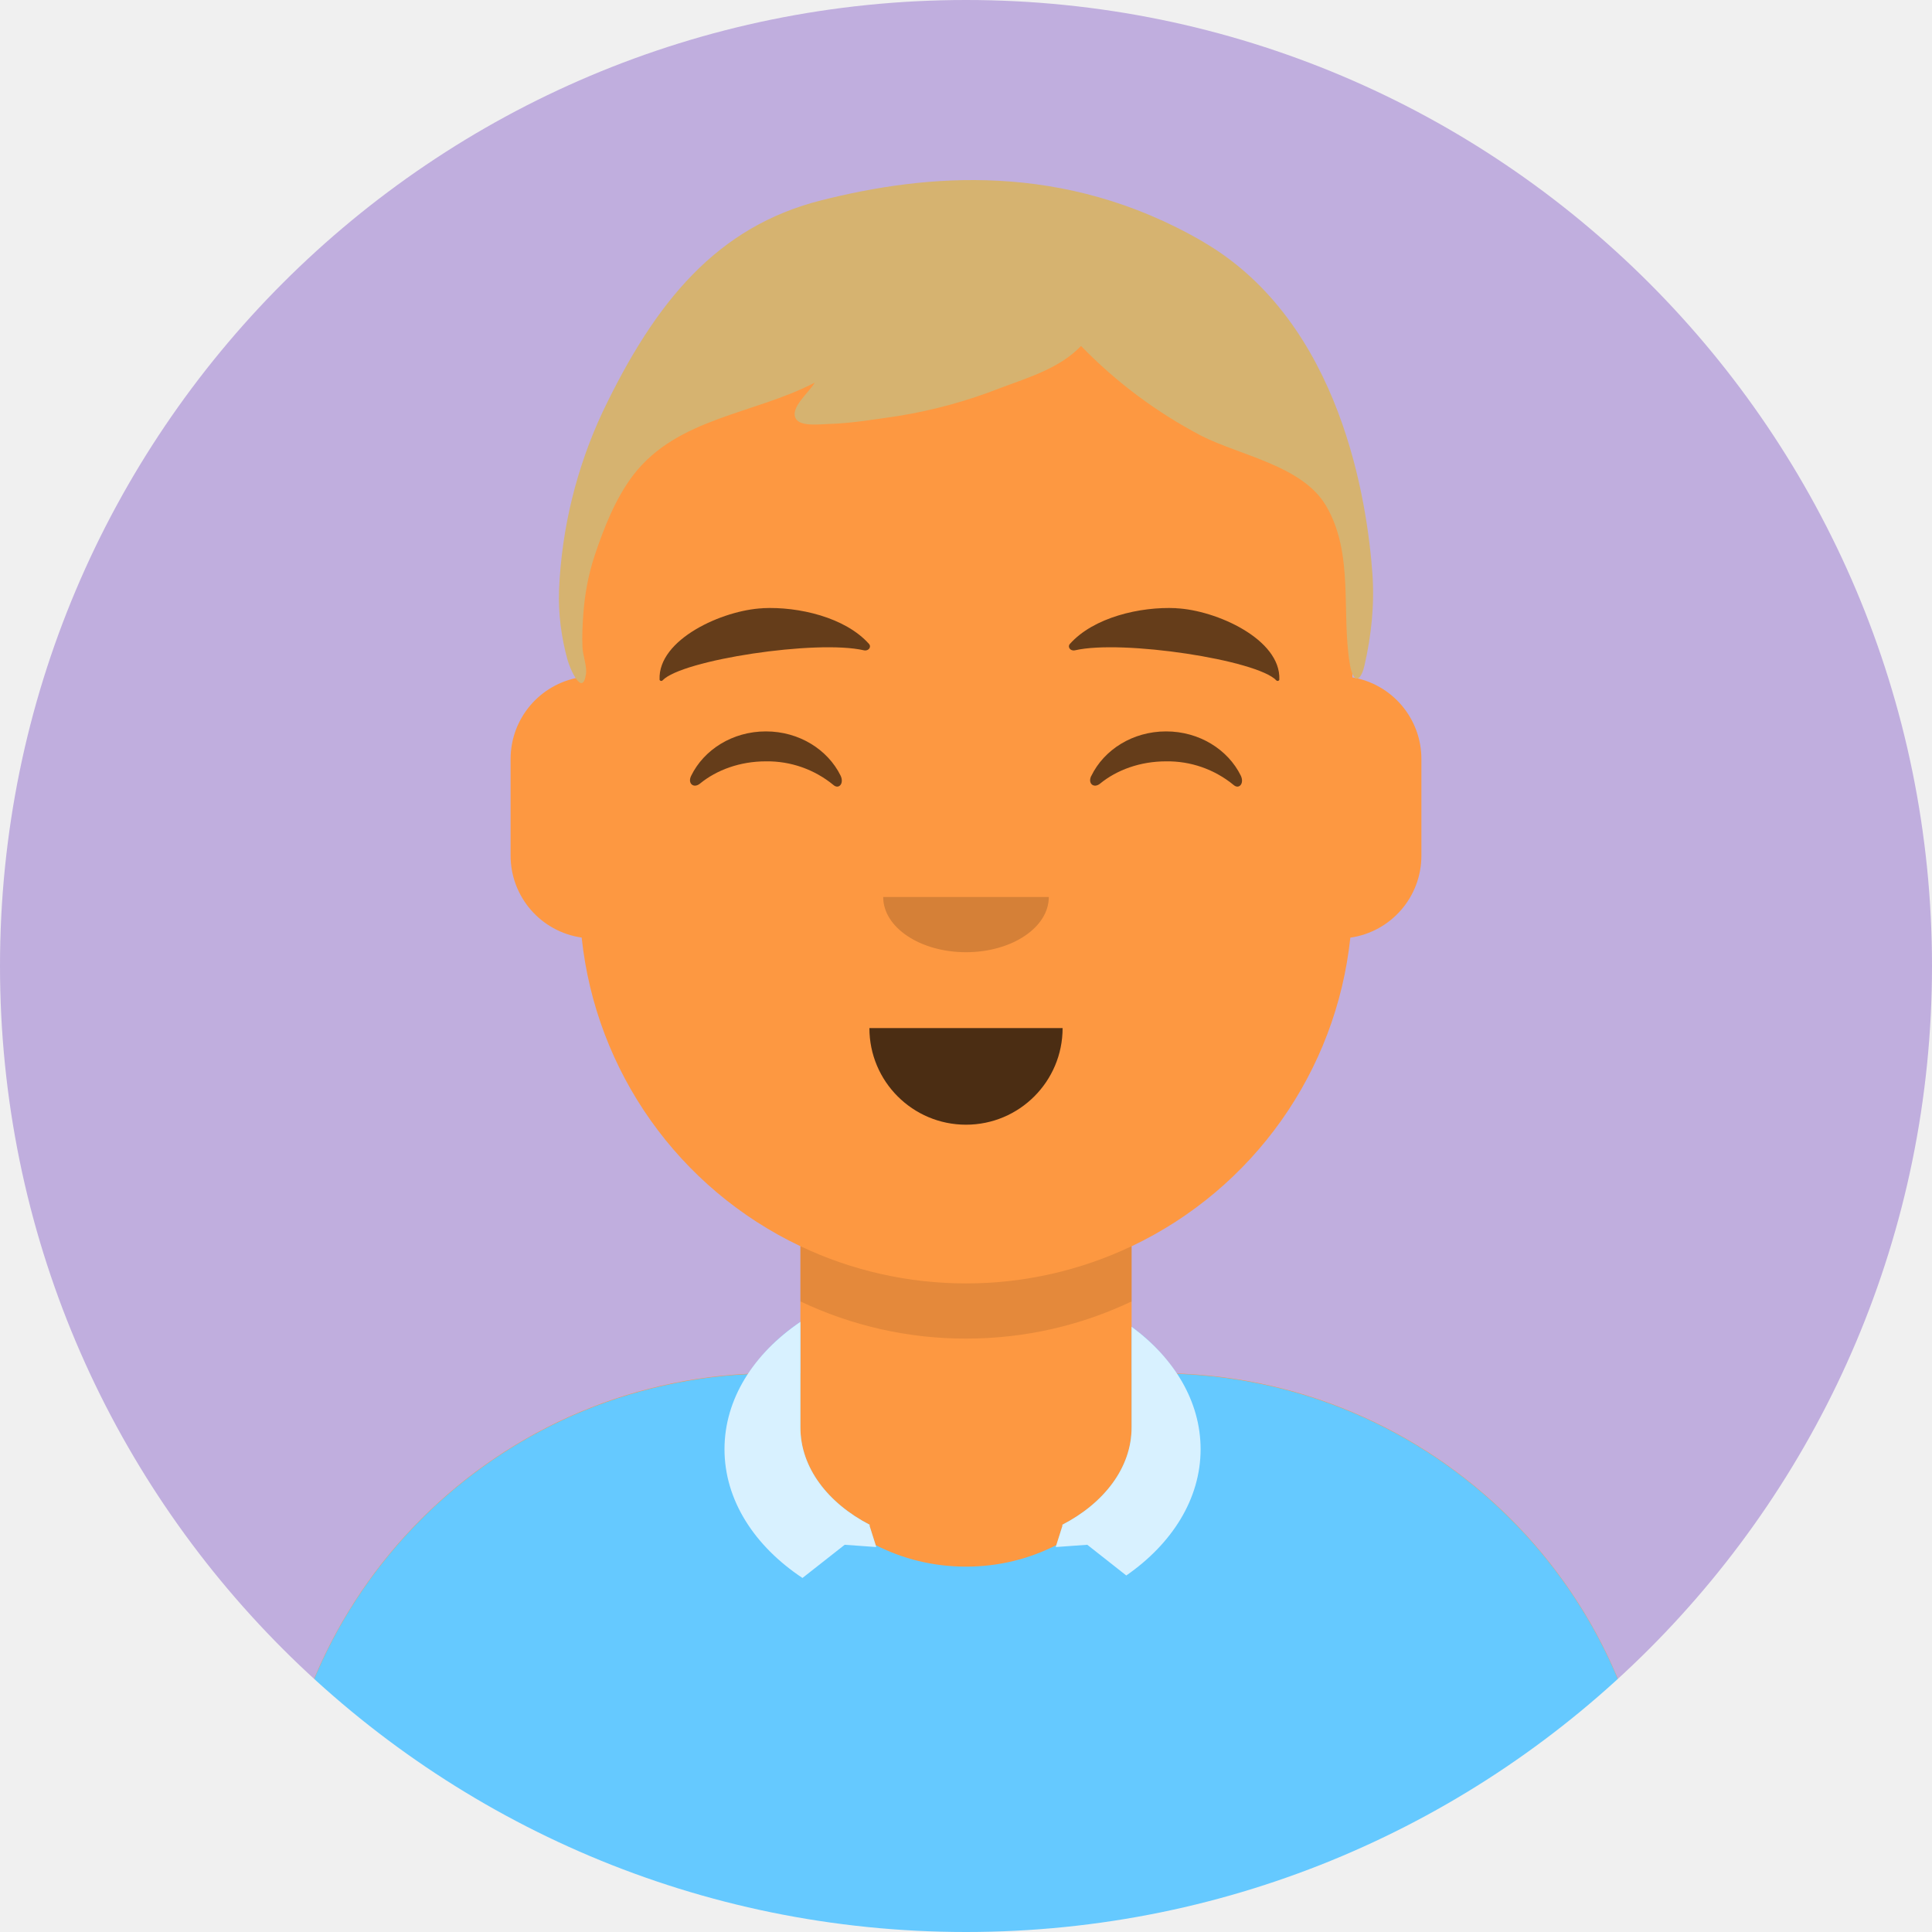
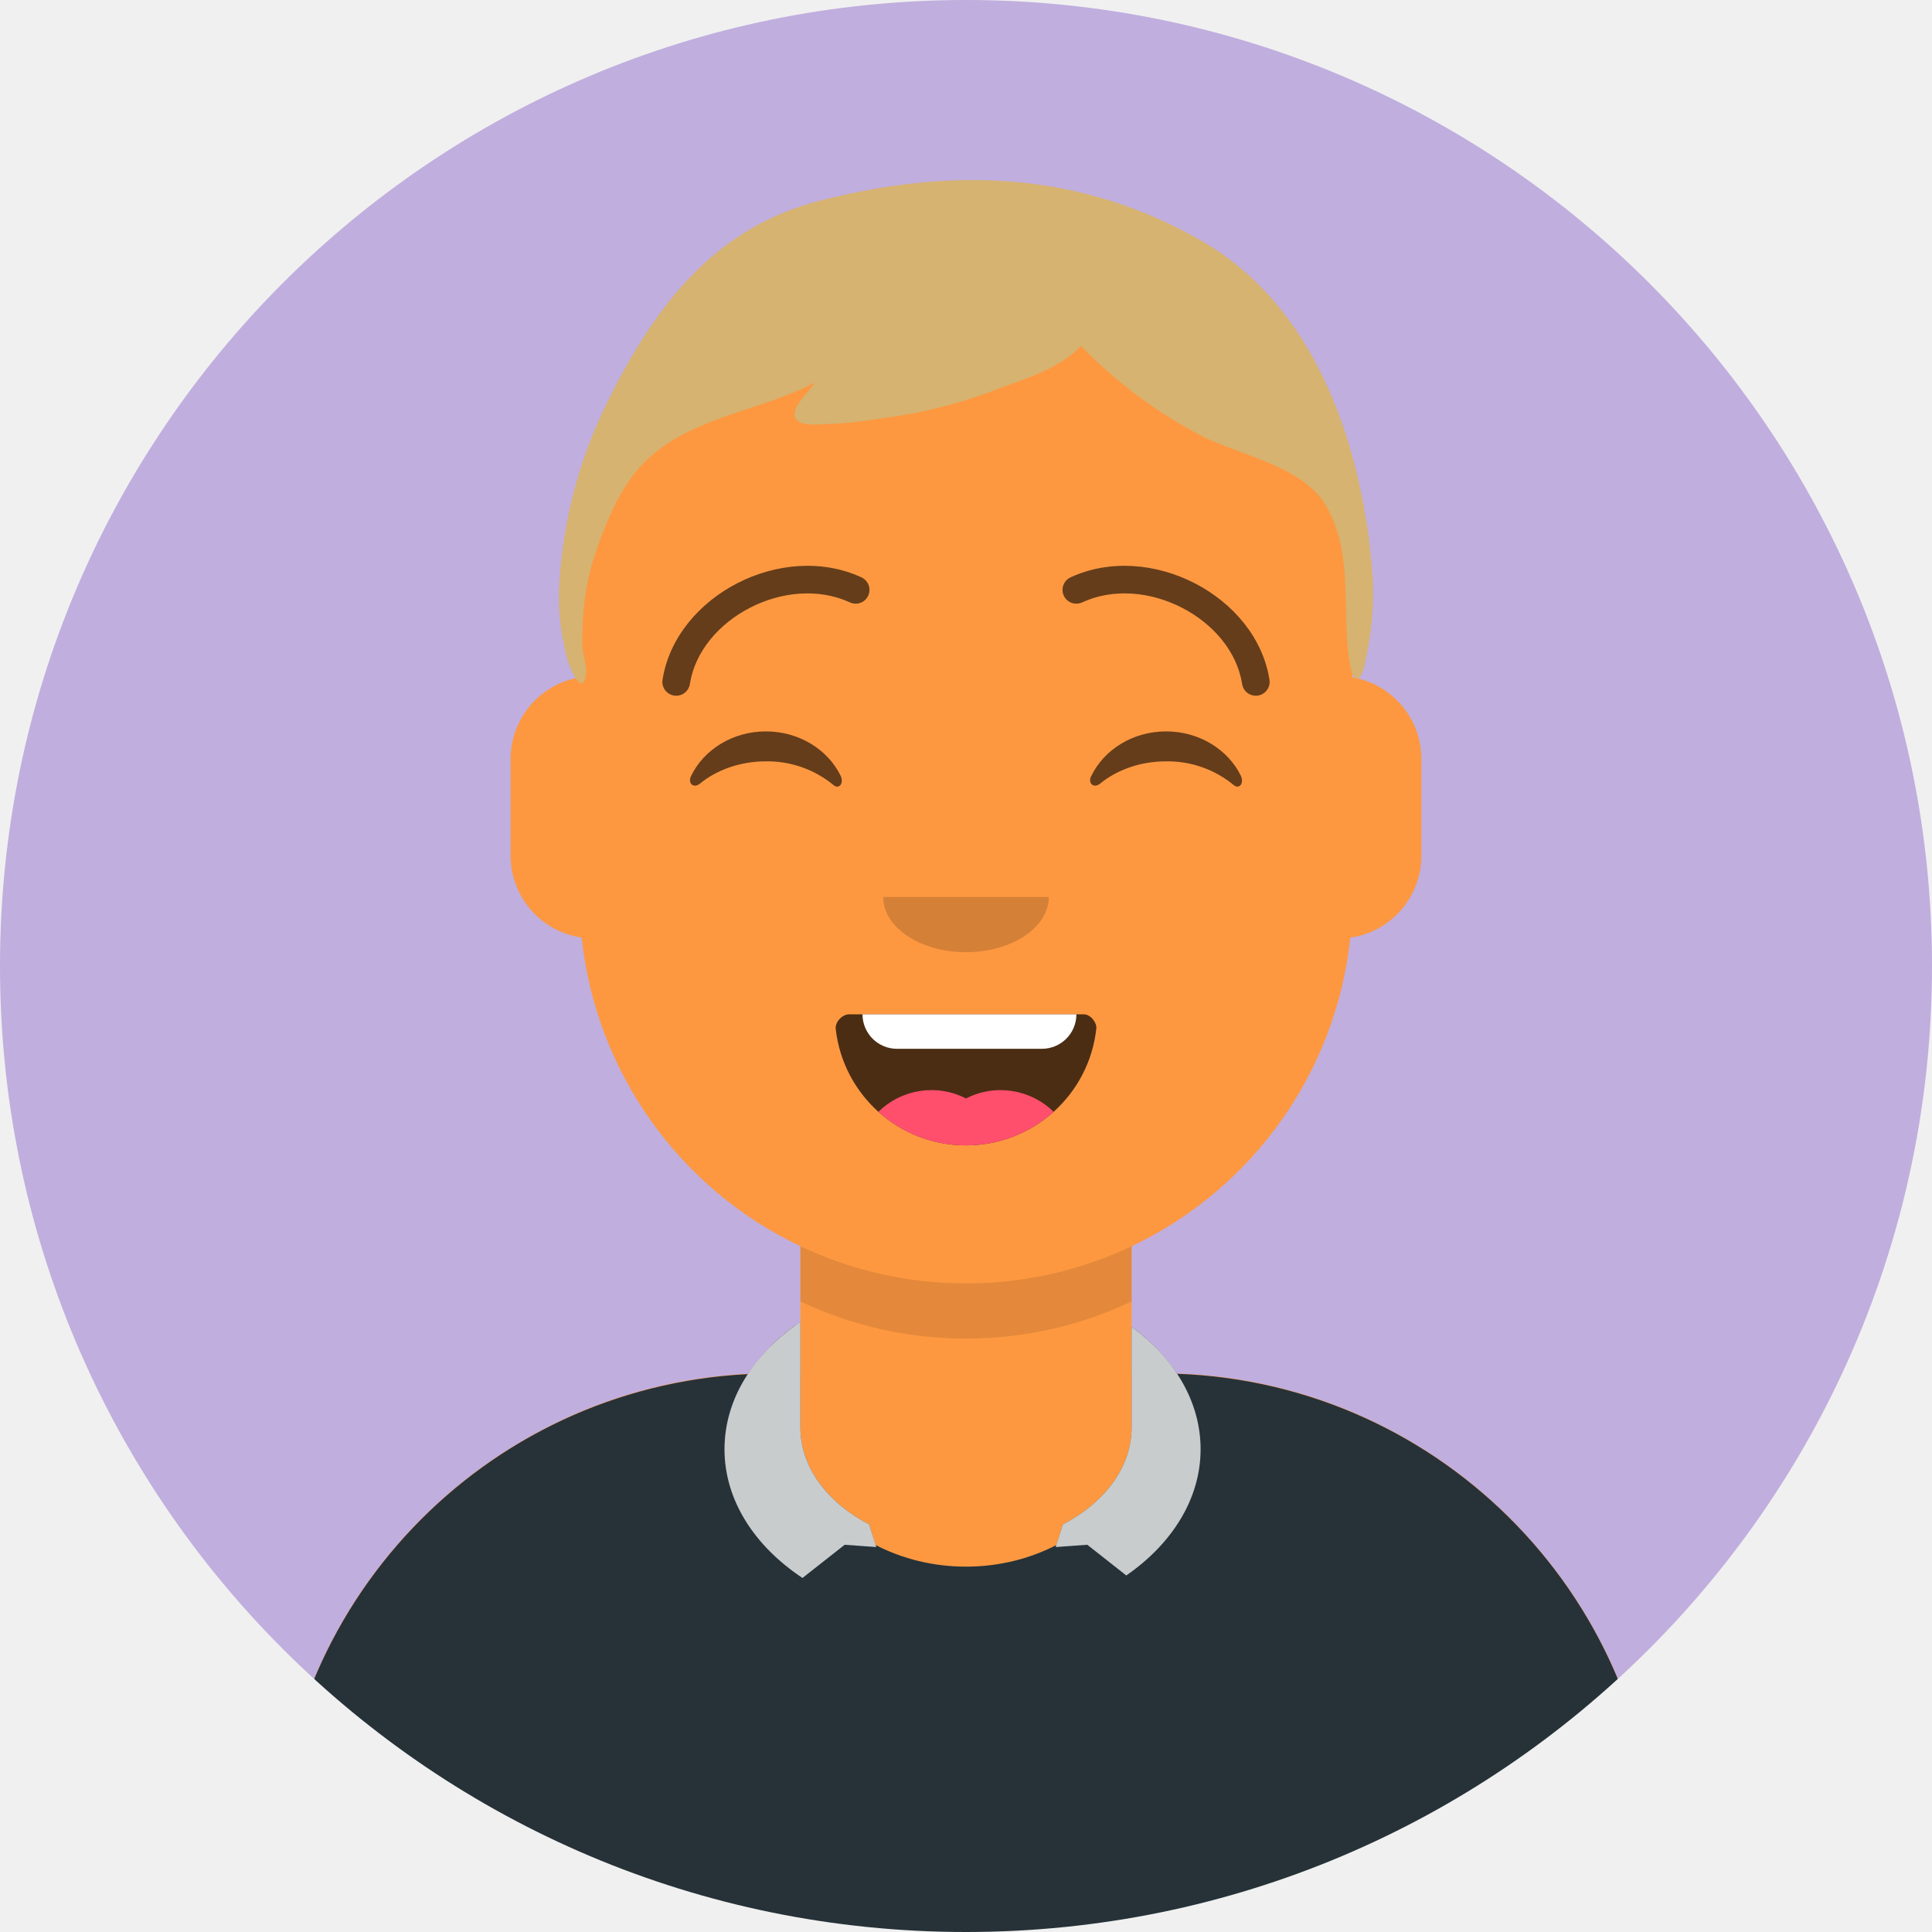
<svg xmlns="http://www.w3.org/2000/svg" viewBox="0 0 280 280" fill="none" shape-rendering="auto">
  <mask id="viewboxMask">
    <rect width="280" height="280" rx="140" ry="140" x="0" y="0" fill="#fff" />
  </mask>
  <g mask="url(#viewboxMask)">
    <rect fill="#c0aede" width="280" height="280" x="0" y="0" />
    <g transform="translate(8)">
      <path d="M132 36a56 56 0 0 0-56 56v6.17A12 12 0 0 0 66 110v14a12 12 0 0 0 10.3 11.88 56.04 56.04 0 0 0 31.7 44.73v18.4h-4a72 72 0 0 0-72 72v9h200v-9a72 72 0 0 0-72-72h-4v-18.39a56.04 56.04 0 0 0 31.7-44.73A12 12 0 0 0 198 124v-14a12 12 0 0 0-10-11.83V92a56 56 0 0 0-56-56Z" fill="#fd9841" />
      <path d="M108 180.61v8a55.79 55.79 0 0 0 24 5.39c8.59 0 16.73-1.93 24-5.39v-8a55.79 55.79 0 0 1-24 5.39 55.79 55.79 0 0 1-24-5.39Z" fill="#000" fill-opacity=".1" />
      <g transform="translate(0 170)">
-         <path d="M100.37 29.14a27.6 27.6 0 0 1 7.63-7.57v15.3c0 5.83 3.98 10.98 10.08 14.13l-.08.06.9 2.86c3.89 2 8.35 3.13 13.1 3.13s9.21-1.13 13.1-3.13l.9-2.86-.08-.06c6.1-3.15 10.08-8.3 10.08-14.12v-14.6a27.1 27.1 0 0 1 6.6 6.82 72 72 0 0 1 69.4 71.95V110H32v-8.95a72 72 0 0 1 68.37-71.9Z" fill="#65c9ff" />
+         <path d="M100.37 29.14a27.6 27.6 0 0 1 7.63-7.57v15.3c0 5.83 3.98 10.98 10.08 14.13l-.08.06.9 2.86c3.89 2 8.35 3.13 13.1 3.13s9.21-1.13 13.1-3.13l.9-2.86-.08-.06c6.1-3.15 10.08-8.3 10.08-14.12v-14.6a27.1 27.1 0 0 1 6.6 6.82 72 72 0 0 1 69.4 71.95V110H32v-8.95a72 72 0 0 1 68.37-71.9Z" fill="#263238" />
        <path d="M108 21.57c-6.77 4.6-11 11.17-11 18.46 0 7.4 4.36 14.05 11.3 18.66l6.12-4.81 4.58.33-1-3.15.08-.06c-6.1-3.15-10.08-8.3-10.08-14.12v-15.3ZM156 36.88c0 5.82-3.98 10.97-10.08 14.12l.08.06-1 3.15 4.58-.33 5.65 4.45c6.63-4.6 10.77-11.1 10.77-18.3 0-6.92-3.82-13.2-10-17.75v14.6Z" fill="#fff" fill-opacity=".75" />
      </g>
      <g transform="translate(78 134)">
-         <path fill-rule="evenodd" clip-rule="evenodd" d="M40 15a14 14 0 1 0 28 0" fill="#000" fill-opacity=".7" />
+         <path fill-rule="evenodd" clip-rule="evenodd" d="M35.12 15.13a19 19 0 0 0 37.77-.09c.08-.77-.77-2.04-1.85-2.04H37.1C36 13 35 14.18 35.12 15.13Z" fill="#000" fill-opacity=".7" />
+         <path d="M70 13H39a5 5 0 0 0 5 5h21a5 5 0 0 0 5-5Z" fill="#fff" />
+         <path d="M66.7 27.14A10.96 10.96 0 0 0 54 25.2a10.95 10.95 0 0 0-12.7 1.94A18.93 18.93 0 0 0 54 32c4.88 0 9.33-1.84 12.7-4.86Z" fill="#FF4F6D" />
      </g>
      <g transform="translate(104 122)">
        <path fill-rule="evenodd" clip-rule="evenodd" d="M16 8c0 4.42 5.37 8 12 8s12-3.58 12-8" fill="#000" fill-opacity=".16" />
      </g>
      <g transform="translate(76 90)">
        <path d="M16.16 22.45c1.85-3.8 6-6.45 10.84-6.45 4.81 0 8.96 2.63 10.82 6.4.55 1.13-.24 2.05-1.03 1.37a15.05 15.05 0 0 0-9.8-3.43c-3.73 0-7.12 1.24-9.55 3.23-.9.73-1.82-.01-1.28-1.12ZM74.16 22.45c1.85-3.8 6-6.45 10.84-6.45 4.81 0 8.96 2.63 10.82 6.4.55 1.13-.24 2.05-1.03 1.37a15.05 15.05 0 0 0-9.8-3.43c-3.74 0-7.13 1.24-9.56 3.23-.9.73-1.82-.01-1.28-1.12Z" fill-rule="evenodd" clip-rule="evenodd" fill="#000" fill-opacity=".6" />
      </g>
      <g transform="translate(76 82)">
-         <path d="M26.55 6.15c-5.8.27-15.2 4.49-14.96 10.34.01.18.3.27.43.12 2.76-2.96 22.32-5.95 29.2-4.36.64.14 1.12-.48.72-.93-3.43-3.85-10.2-5.43-15.4-5.18ZM86.45 6.15c5.8.27 15.2 4.49 14.96 10.34-.01.18-.3.27-.43.12-2.76-2.96-22.32-5.95-29.2-4.36-.64.14-1.12-.48-.72-.93 3.43-3.85 10.2-5.43 15.4-5.18Z" fill-rule="evenodd" clip-rule="evenodd" fill="#000" fill-opacity=".6" />
+         <path d="M15.98 17.13C17.48 7.6 30.06 1.1 39.16 5.3a2 2 0 1 0 1.68-3.63c-11.5-5.3-26.9 2.66-28.82 14.84a2 2 0 0 0 3.96.63ZM96.02 17.13C94.52 7.6 81.94 1.1 72.84 5.3a2 2 0 1 1-1.68-3.63c11.5-5.3 26.9 2.66 28.82 14.84a2 2 0 0 1-3.96.63Z" fill="#000" fill-opacity=".6" />
      </g>
      <g transform="translate(-1)">
        <path fill-rule="evenodd" clip-rule="evenodd" d="M167.3 35c-20.18-11.7-40.17-9.78-55.26-5.97-15.1 3.8-24.02 14.62-31.68 30.62a67.68 67.68 0 0 0-6.34 25.83c-.13 3.41.33 6.94 1.25 10.22.33 1.2 2.15 5.39 2.65 2 .17-1.12-.44-2.67-.5-3.86-.08-1.57 0-3.16.11-4.73.2-2.92.73-5.8 1.65-8.59 1.33-3.98 3.02-8.3 5.6-11.67 6.4-8.33 17.49-8.8 26.29-13.39-.77 1.4-3.7 3.68-2.7 5.27.71 1.1 3.38.76 4.65.72 3.35-.09 6.72-.67 10.02-1.14a71.5 71.5 0 0 0 15-4.1c4.02-1.5 8.61-2.88 11.63-6.07a68.67 68.67 0 0 0 17.4 13c5.62 2.88 14.68 4.32 18.11 10.16 4.07 6.91 2.2 15.4 3.44 22.9.47 2.85 1.54 2.79 2.13.24 1-4.33 1.47-8.83 1.15-13.28-.72-10.05-4.4-36.45-24.6-48.15Z" fill="#d6b370" />
      </g>
      <g transform="translate(49 72)" />
      <g transform="translate(62 42)" />
    </g>
  </g>
</svg>
